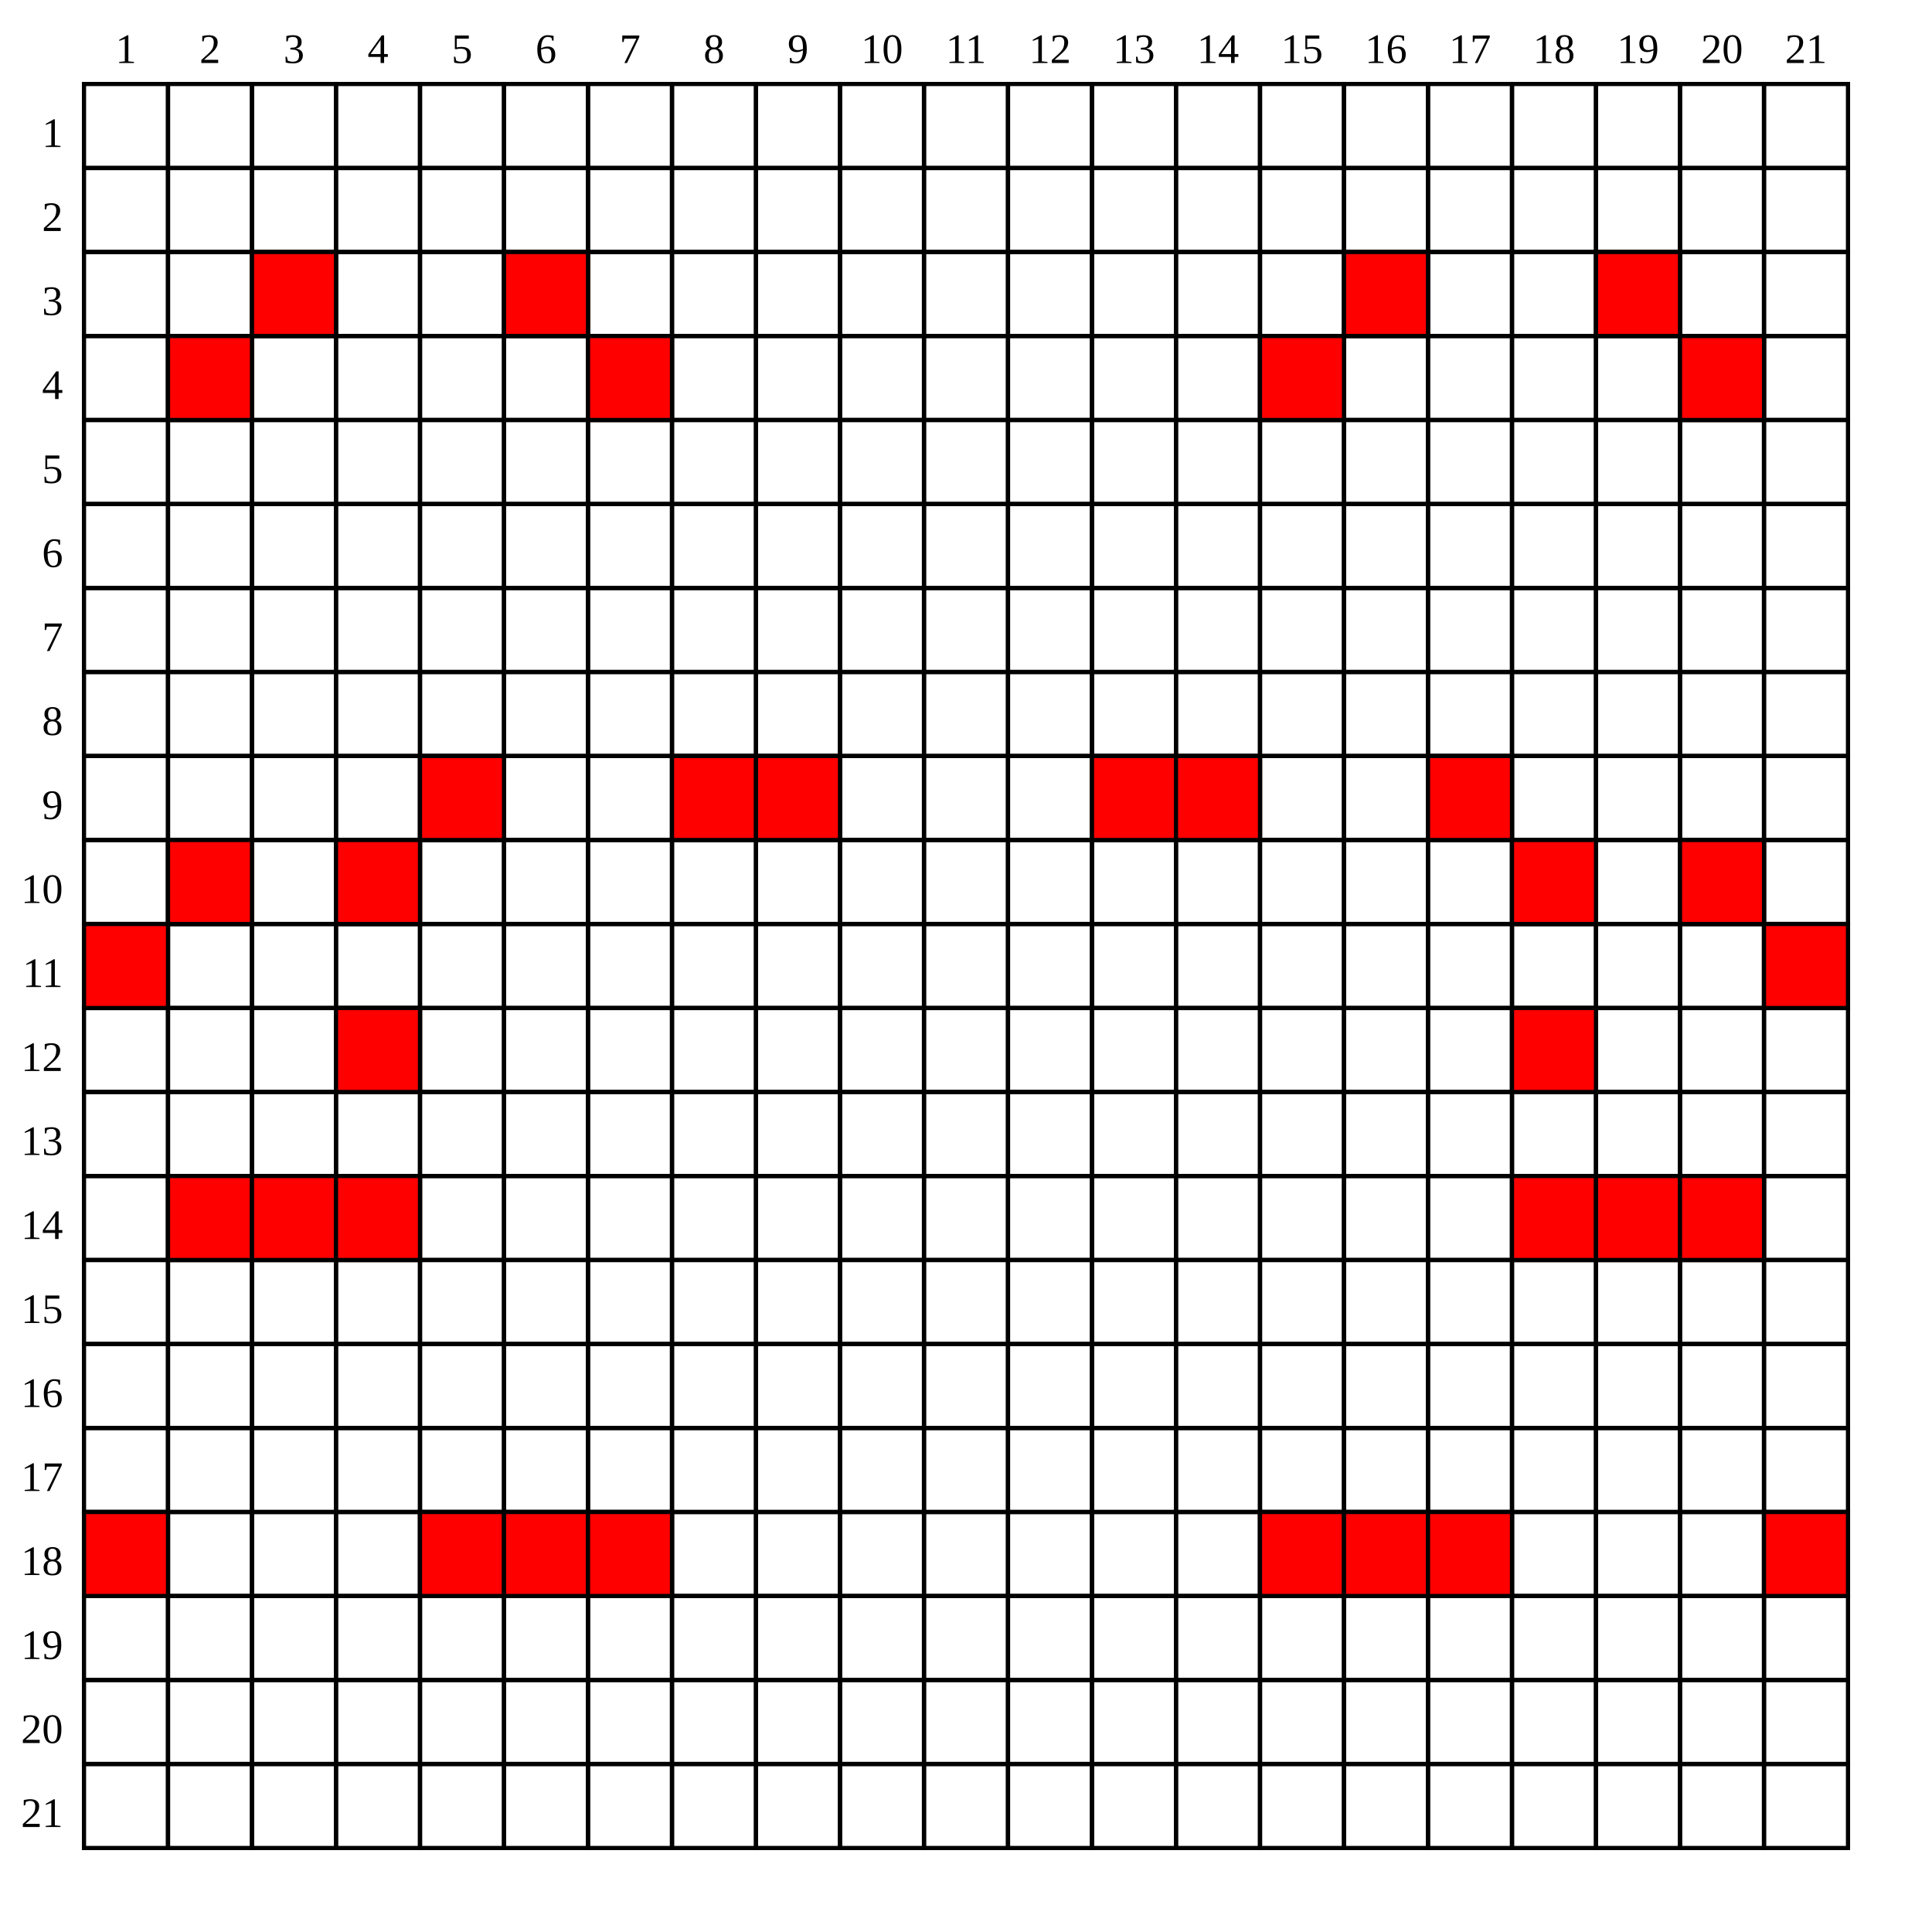
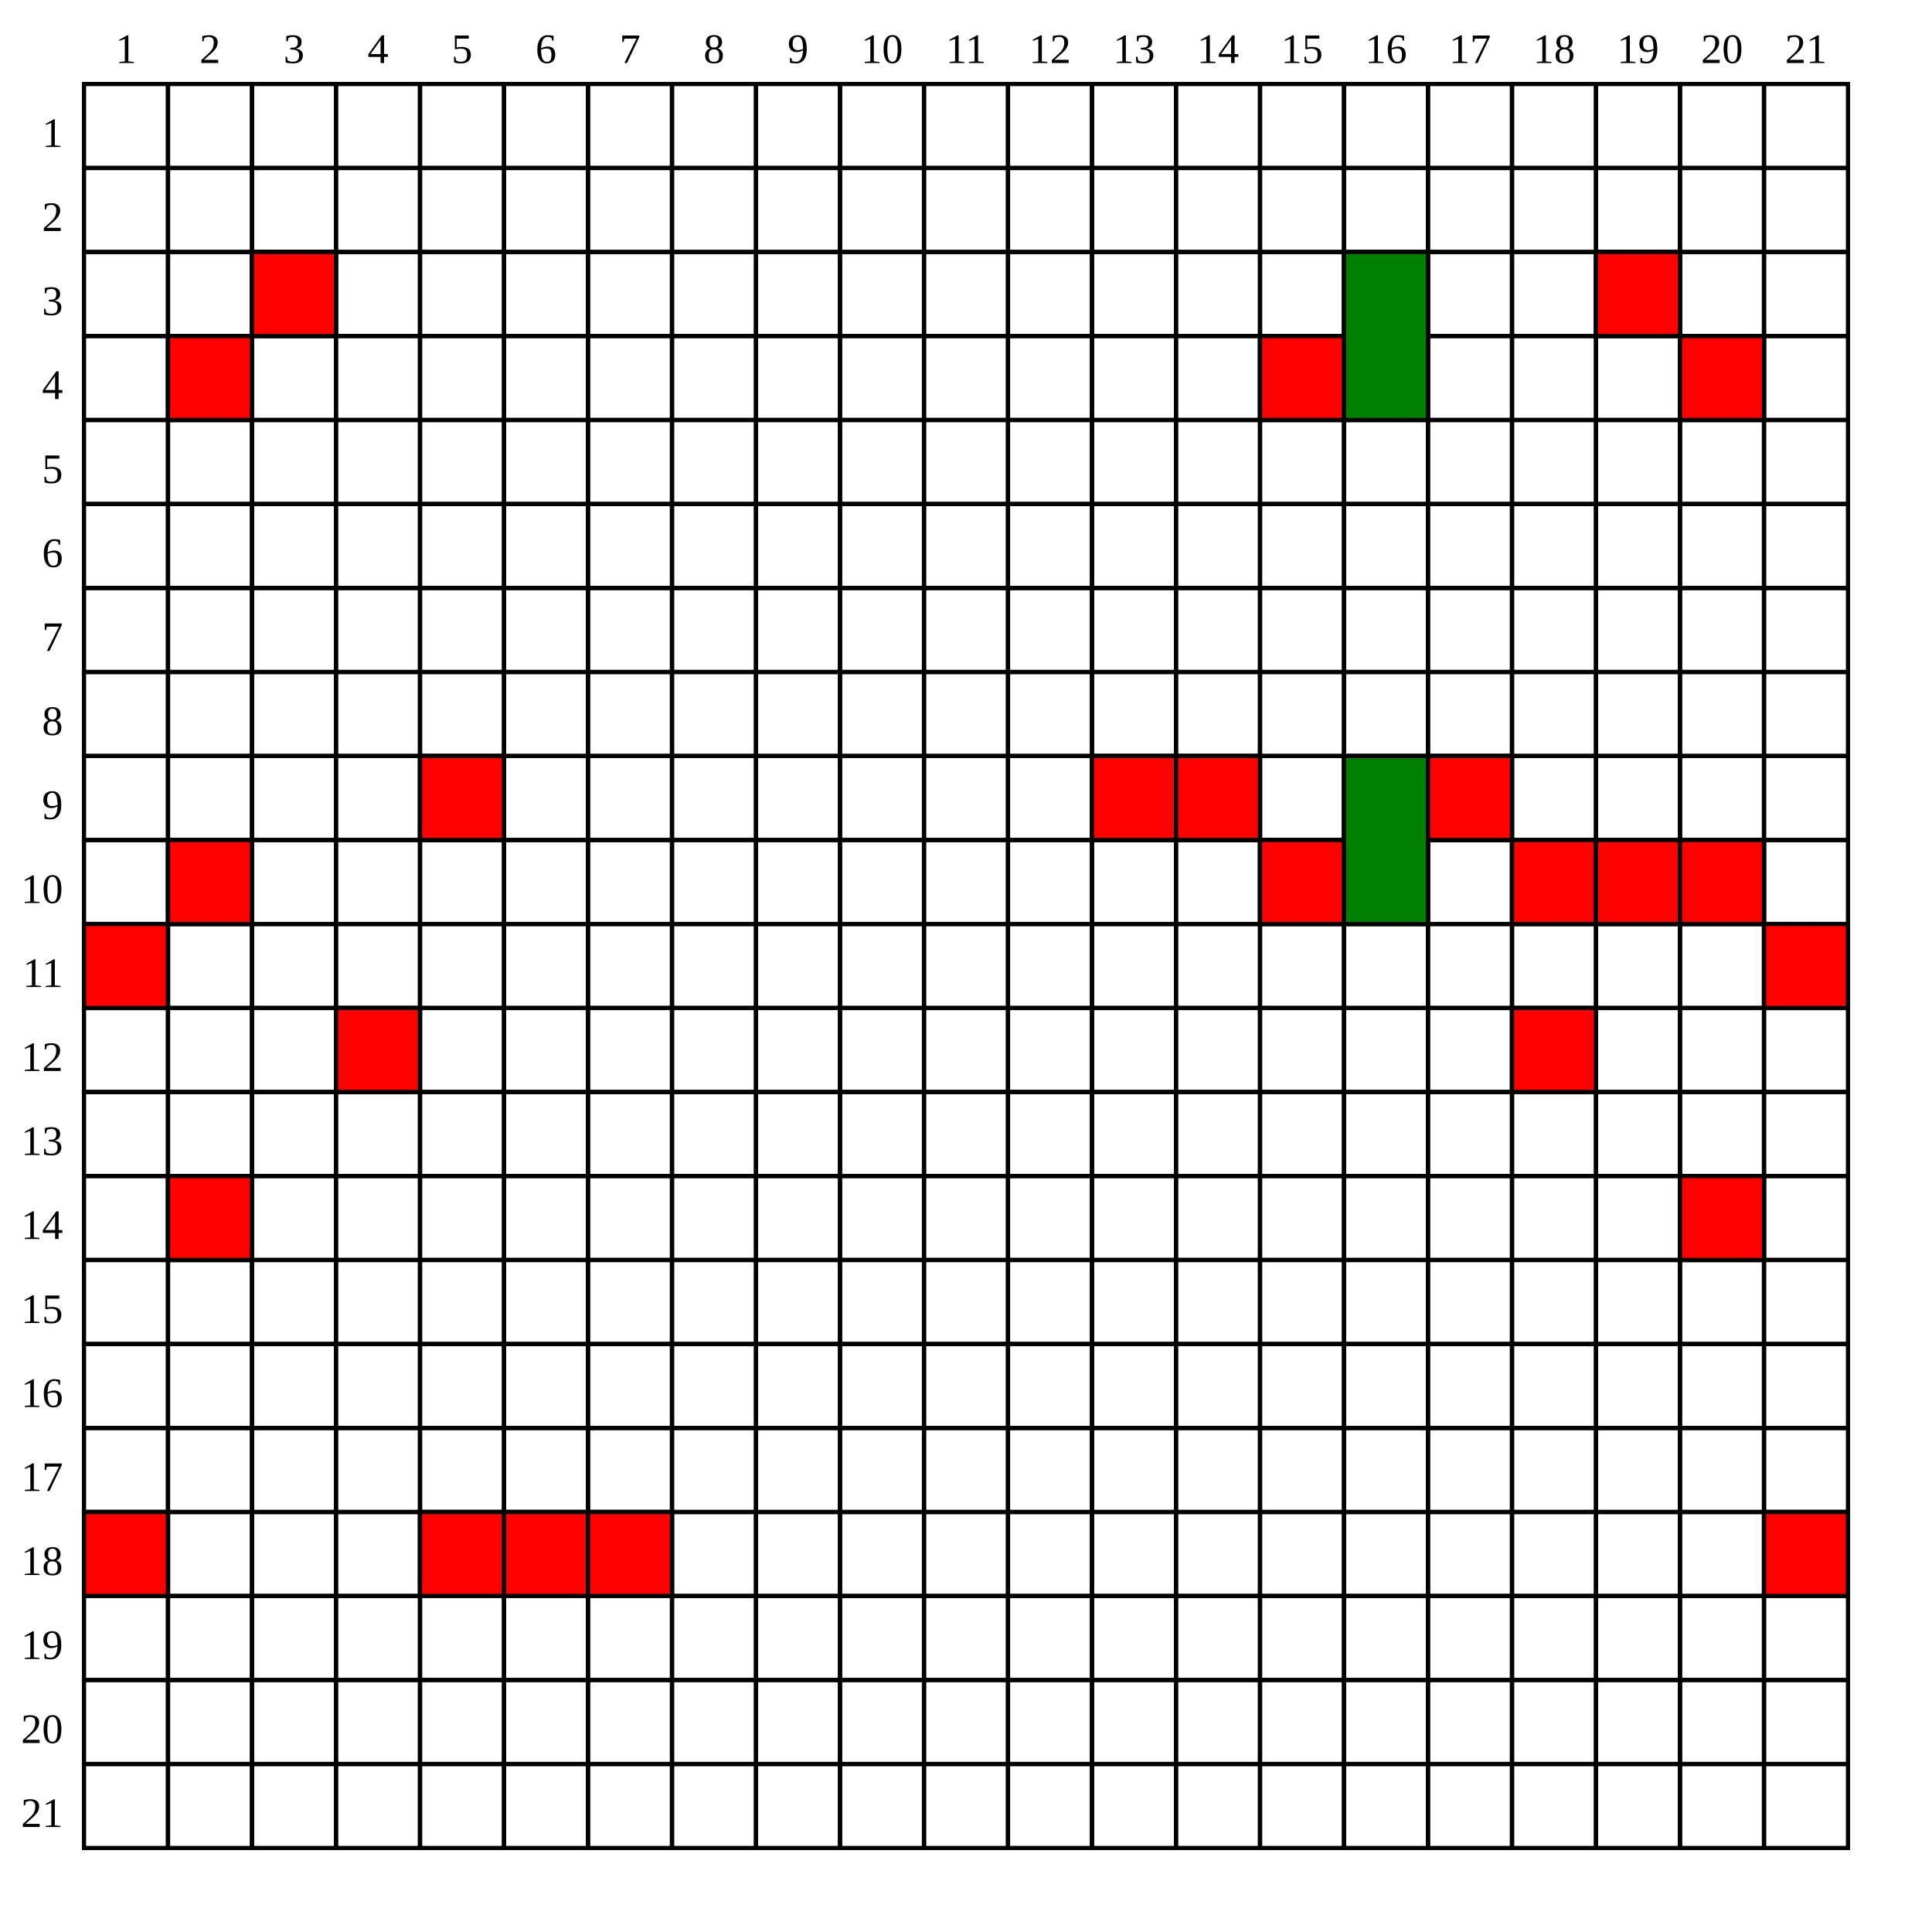
<svg xmlns="http://www.w3.org/2000/svg" baseProfile="full" height="2300" version="1.1" width="2300">
  <defs />
  <rect fill="white" height="2300" width="2300" x="0" y="0" />
  <rect fill="none" height="100" stroke="black" stroke-width="5" width="100" x="100" y="100" />
  <rect fill="none" height="100" stroke="black" stroke-width="5" width="100" x="100" y="200" />
  <rect fill="none" height="100" stroke="black" stroke-width="5" width="100" x="100" y="300" />
  <rect fill="none" height="100" stroke="black" stroke-width="5" width="100" x="100" y="400" />
  <rect fill="none" height="100" stroke="black" stroke-width="5" width="100" x="100" y="500" />
  <rect fill="none" height="100" stroke="black" stroke-width="5" width="100" x="100" y="600" />
  <rect fill="none" height="100" stroke="black" stroke-width="5" width="100" x="100" y="700" />
  <rect fill="none" height="100" stroke="black" stroke-width="5" width="100" x="100" y="800" />
  <rect fill="none" height="100" stroke="black" stroke-width="5" width="100" x="100" y="900" />
  <rect fill="none" height="100" stroke="black" stroke-width="5" width="100" x="100" y="1000" />
  <rect fill="none" height="100" stroke="black" stroke-width="5" width="100" x="100" y="1100" />
  <rect fill="none" height="100" stroke="black" stroke-width="5" width="100" x="100" y="1200" />
  <rect fill="none" height="100" stroke="black" stroke-width="5" width="100" x="100" y="1300" />
  <rect fill="none" height="100" stroke="black" stroke-width="5" width="100" x="100" y="1400" />
  <rect fill="none" height="100" stroke="black" stroke-width="5" width="100" x="100" y="1500" />
  <rect fill="none" height="100" stroke="black" stroke-width="5" width="100" x="100" y="1600" />
  <rect fill="none" height="100" stroke="black" stroke-width="5" width="100" x="100" y="1700" />
  <rect fill="none" height="100" stroke="black" stroke-width="5" width="100" x="100" y="1800" />
  <rect fill="none" height="100" stroke="black" stroke-width="5" width="100" x="100" y="1900" />
  <rect fill="none" height="100" stroke="black" stroke-width="5" width="100" x="100" y="2000" />
  <rect fill="none" height="100" stroke="black" stroke-width="5" width="100" x="100" y="2100" />
  <rect fill="none" height="100" stroke="black" stroke-width="5" width="100" x="200" y="100" />
  <rect fill="none" height="100" stroke="black" stroke-width="5" width="100" x="200" y="200" />
  <rect fill="none" height="100" stroke="black" stroke-width="5" width="100" x="200" y="300" />
  <rect fill="none" height="100" stroke="black" stroke-width="5" width="100" x="200" y="400" />
  <rect fill="none" height="100" stroke="black" stroke-width="5" width="100" x="200" y="500" />
  <rect fill="none" height="100" stroke="black" stroke-width="5" width="100" x="200" y="600" />
  <rect fill="none" height="100" stroke="black" stroke-width="5" width="100" x="200" y="700" />
  <rect fill="none" height="100" stroke="black" stroke-width="5" width="100" x="200" y="800" />
  <rect fill="none" height="100" stroke="black" stroke-width="5" width="100" x="200" y="900" />
  <rect fill="none" height="100" stroke="black" stroke-width="5" width="100" x="200" y="1000" />
  <rect fill="none" height="100" stroke="black" stroke-width="5" width="100" x="200" y="1100" />
  <rect fill="none" height="100" stroke="black" stroke-width="5" width="100" x="200" y="1200" />
  <rect fill="none" height="100" stroke="black" stroke-width="5" width="100" x="200" y="1300" />
  <rect fill="none" height="100" stroke="black" stroke-width="5" width="100" x="200" y="1400" />
  <rect fill="none" height="100" stroke="black" stroke-width="5" width="100" x="200" y="1500" />
  <rect fill="none" height="100" stroke="black" stroke-width="5" width="100" x="200" y="1600" />
  <rect fill="none" height="100" stroke="black" stroke-width="5" width="100" x="200" y="1700" />
  <rect fill="none" height="100" stroke="black" stroke-width="5" width="100" x="200" y="1800" />
  <rect fill="none" height="100" stroke="black" stroke-width="5" width="100" x="200" y="1900" />
  <rect fill="none" height="100" stroke="black" stroke-width="5" width="100" x="200" y="2000" />
  <rect fill="none" height="100" stroke="black" stroke-width="5" width="100" x="200" y="2100" />
  <rect fill="none" height="100" stroke="black" stroke-width="5" width="100" x="300" y="100" />
  <rect fill="none" height="100" stroke="black" stroke-width="5" width="100" x="300" y="200" />
  <rect fill="none" height="100" stroke="black" stroke-width="5" width="100" x="300" y="300" />
  <rect fill="none" height="100" stroke="black" stroke-width="5" width="100" x="300" y="400" />
  <rect fill="none" height="100" stroke="black" stroke-width="5" width="100" x="300" y="500" />
  <rect fill="none" height="100" stroke="black" stroke-width="5" width="100" x="300" y="600" />
  <rect fill="none" height="100" stroke="black" stroke-width="5" width="100" x="300" y="700" />
  <rect fill="none" height="100" stroke="black" stroke-width="5" width="100" x="300" y="800" />
  <rect fill="none" height="100" stroke="black" stroke-width="5" width="100" x="300" y="900" />
  <rect fill="none" height="100" stroke="black" stroke-width="5" width="100" x="300" y="1000" />
  <rect fill="none" height="100" stroke="black" stroke-width="5" width="100" x="300" y="1100" />
  <rect fill="none" height="100" stroke="black" stroke-width="5" width="100" x="300" y="1200" />
  <rect fill="none" height="100" stroke="black" stroke-width="5" width="100" x="300" y="1300" />
  <rect fill="none" height="100" stroke="black" stroke-width="5" width="100" x="300" y="1400" />
  <rect fill="none" height="100" stroke="black" stroke-width="5" width="100" x="300" y="1500" />
  <rect fill="none" height="100" stroke="black" stroke-width="5" width="100" x="300" y="1600" />
  <rect fill="none" height="100" stroke="black" stroke-width="5" width="100" x="300" y="1700" />
  <rect fill="none" height="100" stroke="black" stroke-width="5" width="100" x="300" y="1800" />
  <rect fill="none" height="100" stroke="black" stroke-width="5" width="100" x="300" y="1900" />
  <rect fill="none" height="100" stroke="black" stroke-width="5" width="100" x="300" y="2000" />
  <rect fill="none" height="100" stroke="black" stroke-width="5" width="100" x="300" y="2100" />
  <rect fill="none" height="100" stroke="black" stroke-width="5" width="100" x="400" y="100" />
  <rect fill="none" height="100" stroke="black" stroke-width="5" width="100" x="400" y="200" />
  <rect fill="none" height="100" stroke="black" stroke-width="5" width="100" x="400" y="300" />
  <rect fill="none" height="100" stroke="black" stroke-width="5" width="100" x="400" y="400" />
  <rect fill="none" height="100" stroke="black" stroke-width="5" width="100" x="400" y="500" />
  <rect fill="none" height="100" stroke="black" stroke-width="5" width="100" x="400" y="600" />
  <rect fill="none" height="100" stroke="black" stroke-width="5" width="100" x="400" y="700" />
  <rect fill="none" height="100" stroke="black" stroke-width="5" width="100" x="400" y="800" />
  <rect fill="none" height="100" stroke="black" stroke-width="5" width="100" x="400" y="900" />
  <rect fill="none" height="100" stroke="black" stroke-width="5" width="100" x="400" y="1000" />
  <rect fill="none" height="100" stroke="black" stroke-width="5" width="100" x="400" y="1100" />
  <rect fill="none" height="100" stroke="black" stroke-width="5" width="100" x="400" y="1200" />
  <rect fill="none" height="100" stroke="black" stroke-width="5" width="100" x="400" y="1300" />
  <rect fill="none" height="100" stroke="black" stroke-width="5" width="100" x="400" y="1400" />
  <rect fill="none" height="100" stroke="black" stroke-width="5" width="100" x="400" y="1500" />
  <rect fill="none" height="100" stroke="black" stroke-width="5" width="100" x="400" y="1600" />
  <rect fill="none" height="100" stroke="black" stroke-width="5" width="100" x="400" y="1700" />
  <rect fill="none" height="100" stroke="black" stroke-width="5" width="100" x="400" y="1800" />
  <rect fill="none" height="100" stroke="black" stroke-width="5" width="100" x="400" y="1900" />
  <rect fill="none" height="100" stroke="black" stroke-width="5" width="100" x="400" y="2000" />
  <rect fill="none" height="100" stroke="black" stroke-width="5" width="100" x="400" y="2100" />
  <rect fill="none" height="100" stroke="black" stroke-width="5" width="100" x="500" y="100" />
  <rect fill="none" height="100" stroke="black" stroke-width="5" width="100" x="500" y="200" />
  <rect fill="none" height="100" stroke="black" stroke-width="5" width="100" x="500" y="300" />
  <rect fill="none" height="100" stroke="black" stroke-width="5" width="100" x="500" y="400" />
  <rect fill="none" height="100" stroke="black" stroke-width="5" width="100" x="500" y="500" />
  <rect fill="none" height="100" stroke="black" stroke-width="5" width="100" x="500" y="600" />
  <rect fill="none" height="100" stroke="black" stroke-width="5" width="100" x="500" y="700" />
  <rect fill="none" height="100" stroke="black" stroke-width="5" width="100" x="500" y="800" />
  <rect fill="none" height="100" stroke="black" stroke-width="5" width="100" x="500" y="900" />
  <rect fill="none" height="100" stroke="black" stroke-width="5" width="100" x="500" y="1000" />
  <rect fill="none" height="100" stroke="black" stroke-width="5" width="100" x="500" y="1100" />
  <rect fill="none" height="100" stroke="black" stroke-width="5" width="100" x="500" y="1200" />
  <rect fill="none" height="100" stroke="black" stroke-width="5" width="100" x="500" y="1300" />
  <rect fill="none" height="100" stroke="black" stroke-width="5" width="100" x="500" y="1400" />
  <rect fill="none" height="100" stroke="black" stroke-width="5" width="100" x="500" y="1500" />
  <rect fill="none" height="100" stroke="black" stroke-width="5" width="100" x="500" y="1600" />
  <rect fill="none" height="100" stroke="black" stroke-width="5" width="100" x="500" y="1700" />
  <rect fill="none" height="100" stroke="black" stroke-width="5" width="100" x="500" y="1800" />
  <rect fill="none" height="100" stroke="black" stroke-width="5" width="100" x="500" y="1900" />
  <rect fill="none" height="100" stroke="black" stroke-width="5" width="100" x="500" y="2000" />
  <rect fill="none" height="100" stroke="black" stroke-width="5" width="100" x="500" y="2100" />
  <rect fill="none" height="100" stroke="black" stroke-width="5" width="100" x="600" y="100" />
  <rect fill="none" height="100" stroke="black" stroke-width="5" width="100" x="600" y="200" />
  <rect fill="none" height="100" stroke="black" stroke-width="5" width="100" x="600" y="300" />
  <rect fill="none" height="100" stroke="black" stroke-width="5" width="100" x="600" y="400" />
  <rect fill="none" height="100" stroke="black" stroke-width="5" width="100" x="600" y="500" />
  <rect fill="none" height="100" stroke="black" stroke-width="5" width="100" x="600" y="600" />
  <rect fill="none" height="100" stroke="black" stroke-width="5" width="100" x="600" y="700" />
  <rect fill="none" height="100" stroke="black" stroke-width="5" width="100" x="600" y="800" />
  <rect fill="none" height="100" stroke="black" stroke-width="5" width="100" x="600" y="900" />
  <rect fill="none" height="100" stroke="black" stroke-width="5" width="100" x="600" y="1000" />
  <rect fill="none" height="100" stroke="black" stroke-width="5" width="100" x="600" y="1100" />
  <rect fill="none" height="100" stroke="black" stroke-width="5" width="100" x="600" y="1200" />
  <rect fill="none" height="100" stroke="black" stroke-width="5" width="100" x="600" y="1300" />
  <rect fill="none" height="100" stroke="black" stroke-width="5" width="100" x="600" y="1400" />
  <rect fill="none" height="100" stroke="black" stroke-width="5" width="100" x="600" y="1500" />
  <rect fill="none" height="100" stroke="black" stroke-width="5" width="100" x="600" y="1600" />
  <rect fill="none" height="100" stroke="black" stroke-width="5" width="100" x="600" y="1700" />
  <rect fill="none" height="100" stroke="black" stroke-width="5" width="100" x="600" y="1800" />
  <rect fill="none" height="100" stroke="black" stroke-width="5" width="100" x="600" y="1900" />
  <rect fill="none" height="100" stroke="black" stroke-width="5" width="100" x="600" y="2000" />
  <rect fill="none" height="100" stroke="black" stroke-width="5" width="100" x="600" y="2100" />
  <rect fill="none" height="100" stroke="black" stroke-width="5" width="100" x="700" y="100" />
  <rect fill="none" height="100" stroke="black" stroke-width="5" width="100" x="700" y="200" />
  <rect fill="none" height="100" stroke="black" stroke-width="5" width="100" x="700" y="300" />
  <rect fill="none" height="100" stroke="black" stroke-width="5" width="100" x="700" y="400" />
  <rect fill="none" height="100" stroke="black" stroke-width="5" width="100" x="700" y="500" />
  <rect fill="none" height="100" stroke="black" stroke-width="5" width="100" x="700" y="600" />
  <rect fill="none" height="100" stroke="black" stroke-width="5" width="100" x="700" y="700" />
  <rect fill="none" height="100" stroke="black" stroke-width="5" width="100" x="700" y="800" />
  <rect fill="none" height="100" stroke="black" stroke-width="5" width="100" x="700" y="900" />
  <rect fill="none" height="100" stroke="black" stroke-width="5" width="100" x="700" y="1000" />
  <rect fill="none" height="100" stroke="black" stroke-width="5" width="100" x="700" y="1100" />
  <rect fill="none" height="100" stroke="black" stroke-width="5" width="100" x="700" y="1200" />
  <rect fill="none" height="100" stroke="black" stroke-width="5" width="100" x="700" y="1300" />
  <rect fill="none" height="100" stroke="black" stroke-width="5" width="100" x="700" y="1400" />
  <rect fill="none" height="100" stroke="black" stroke-width="5" width="100" x="700" y="1500" />
  <rect fill="none" height="100" stroke="black" stroke-width="5" width="100" x="700" y="1600" />
  <rect fill="none" height="100" stroke="black" stroke-width="5" width="100" x="700" y="1700" />
  <rect fill="none" height="100" stroke="black" stroke-width="5" width="100" x="700" y="1800" />
  <rect fill="none" height="100" stroke="black" stroke-width="5" width="100" x="700" y="1900" />
  <rect fill="none" height="100" stroke="black" stroke-width="5" width="100" x="700" y="2000" />
  <rect fill="none" height="100" stroke="black" stroke-width="5" width="100" x="700" y="2100" />
  <rect fill="none" height="100" stroke="black" stroke-width="5" width="100" x="800" y="100" />
  <rect fill="none" height="100" stroke="black" stroke-width="5" width="100" x="800" y="200" />
  <rect fill="none" height="100" stroke="black" stroke-width="5" width="100" x="800" y="300" />
  <rect fill="none" height="100" stroke="black" stroke-width="5" width="100" x="800" y="400" />
  <rect fill="none" height="100" stroke="black" stroke-width="5" width="100" x="800" y="500" />
  <rect fill="none" height="100" stroke="black" stroke-width="5" width="100" x="800" y="600" />
  <rect fill="none" height="100" stroke="black" stroke-width="5" width="100" x="800" y="700" />
  <rect fill="none" height="100" stroke="black" stroke-width="5" width="100" x="800" y="800" />
  <rect fill="none" height="100" stroke="black" stroke-width="5" width="100" x="800" y="900" />
  <rect fill="none" height="100" stroke="black" stroke-width="5" width="100" x="800" y="1000" />
  <rect fill="none" height="100" stroke="black" stroke-width="5" width="100" x="800" y="1100" />
  <rect fill="none" height="100" stroke="black" stroke-width="5" width="100" x="800" y="1200" />
  <rect fill="none" height="100" stroke="black" stroke-width="5" width="100" x="800" y="1300" />
  <rect fill="none" height="100" stroke="black" stroke-width="5" width="100" x="800" y="1400" />
  <rect fill="none" height="100" stroke="black" stroke-width="5" width="100" x="800" y="1500" />
  <rect fill="none" height="100" stroke="black" stroke-width="5" width="100" x="800" y="1600" />
  <rect fill="none" height="100" stroke="black" stroke-width="5" width="100" x="800" y="1700" />
  <rect fill="none" height="100" stroke="black" stroke-width="5" width="100" x="800" y="1800" />
  <rect fill="none" height="100" stroke="black" stroke-width="5" width="100" x="800" y="1900" />
  <rect fill="none" height="100" stroke="black" stroke-width="5" width="100" x="800" y="2000" />
  <rect fill="none" height="100" stroke="black" stroke-width="5" width="100" x="800" y="2100" />
  <rect fill="none" height="100" stroke="black" stroke-width="5" width="100" x="900" y="100" />
  <rect fill="none" height="100" stroke="black" stroke-width="5" width="100" x="900" y="200" />
  <rect fill="none" height="100" stroke="black" stroke-width="5" width="100" x="900" y="300" />
  <rect fill="none" height="100" stroke="black" stroke-width="5" width="100" x="900" y="400" />
  <rect fill="none" height="100" stroke="black" stroke-width="5" width="100" x="900" y="500" />
  <rect fill="none" height="100" stroke="black" stroke-width="5" width="100" x="900" y="600" />
  <rect fill="none" height="100" stroke="black" stroke-width="5" width="100" x="900" y="700" />
  <rect fill="none" height="100" stroke="black" stroke-width="5" width="100" x="900" y="800" />
  <rect fill="none" height="100" stroke="black" stroke-width="5" width="100" x="900" y="900" />
  <rect fill="none" height="100" stroke="black" stroke-width="5" width="100" x="900" y="1000" />
  <rect fill="none" height="100" stroke="black" stroke-width="5" width="100" x="900" y="1100" />
  <rect fill="none" height="100" stroke="black" stroke-width="5" width="100" x="900" y="1200" />
  <rect fill="none" height="100" stroke="black" stroke-width="5" width="100" x="900" y="1300" />
  <rect fill="none" height="100" stroke="black" stroke-width="5" width="100" x="900" y="1400" />
  <rect fill="none" height="100" stroke="black" stroke-width="5" width="100" x="900" y="1500" />
  <rect fill="none" height="100" stroke="black" stroke-width="5" width="100" x="900" y="1600" />
  <rect fill="none" height="100" stroke="black" stroke-width="5" width="100" x="900" y="1700" />
  <rect fill="none" height="100" stroke="black" stroke-width="5" width="100" x="900" y="1800" />
  <rect fill="none" height="100" stroke="black" stroke-width="5" width="100" x="900" y="1900" />
  <rect fill="none" height="100" stroke="black" stroke-width="5" width="100" x="900" y="2000" />
  <rect fill="none" height="100" stroke="black" stroke-width="5" width="100" x="900" y="2100" />
  <rect fill="none" height="100" stroke="black" stroke-width="5" width="100" x="1000" y="100" />
  <rect fill="none" height="100" stroke="black" stroke-width="5" width="100" x="1000" y="200" />
  <rect fill="none" height="100" stroke="black" stroke-width="5" width="100" x="1000" y="300" />
  <rect fill="none" height="100" stroke="black" stroke-width="5" width="100" x="1000" y="400" />
  <rect fill="none" height="100" stroke="black" stroke-width="5" width="100" x="1000" y="500" />
  <rect fill="none" height="100" stroke="black" stroke-width="5" width="100" x="1000" y="600" />
  <rect fill="none" height="100" stroke="black" stroke-width="5" width="100" x="1000" y="700" />
  <rect fill="none" height="100" stroke="black" stroke-width="5" width="100" x="1000" y="800" />
  <rect fill="none" height="100" stroke="black" stroke-width="5" width="100" x="1000" y="900" />
  <rect fill="none" height="100" stroke="black" stroke-width="5" width="100" x="1000" y="1000" />
  <rect fill="none" height="100" stroke="black" stroke-width="5" width="100" x="1000" y="1100" />
  <rect fill="none" height="100" stroke="black" stroke-width="5" width="100" x="1000" y="1200" />
  <rect fill="none" height="100" stroke="black" stroke-width="5" width="100" x="1000" y="1300" />
  <rect fill="none" height="100" stroke="black" stroke-width="5" width="100" x="1000" y="1400" />
  <rect fill="none" height="100" stroke="black" stroke-width="5" width="100" x="1000" y="1500" />
  <rect fill="none" height="100" stroke="black" stroke-width="5" width="100" x="1000" y="1600" />
  <rect fill="none" height="100" stroke="black" stroke-width="5" width="100" x="1000" y="1700" />
  <rect fill="none" height="100" stroke="black" stroke-width="5" width="100" x="1000" y="1800" />
  <rect fill="none" height="100" stroke="black" stroke-width="5" width="100" x="1000" y="1900" />
  <rect fill="none" height="100" stroke="black" stroke-width="5" width="100" x="1000" y="2000" />
  <rect fill="none" height="100" stroke="black" stroke-width="5" width="100" x="1000" y="2100" />
  <rect fill="none" height="100" stroke="black" stroke-width="5" width="100" x="1100" y="100" />
  <rect fill="none" height="100" stroke="black" stroke-width="5" width="100" x="1100" y="200" />
  <rect fill="none" height="100" stroke="black" stroke-width="5" width="100" x="1100" y="300" />
  <rect fill="none" height="100" stroke="black" stroke-width="5" width="100" x="1100" y="400" />
  <rect fill="none" height="100" stroke="black" stroke-width="5" width="100" x="1100" y="500" />
  <rect fill="none" height="100" stroke="black" stroke-width="5" width="100" x="1100" y="600" />
  <rect fill="none" height="100" stroke="black" stroke-width="5" width="100" x="1100" y="700" />
  <rect fill="none" height="100" stroke="black" stroke-width="5" width="100" x="1100" y="800" />
  <rect fill="none" height="100" stroke="black" stroke-width="5" width="100" x="1100" y="900" />
  <rect fill="none" height="100" stroke="black" stroke-width="5" width="100" x="1100" y="1000" />
  <rect fill="none" height="100" stroke="black" stroke-width="5" width="100" x="1100" y="1100" />
  <rect fill="none" height="100" stroke="black" stroke-width="5" width="100" x="1100" y="1200" />
  <rect fill="none" height="100" stroke="black" stroke-width="5" width="100" x="1100" y="1300" />
  <rect fill="none" height="100" stroke="black" stroke-width="5" width="100" x="1100" y="1400" />
  <rect fill="none" height="100" stroke="black" stroke-width="5" width="100" x="1100" y="1500" />
  <rect fill="none" height="100" stroke="black" stroke-width="5" width="100" x="1100" y="1600" />
  <rect fill="none" height="100" stroke="black" stroke-width="5" width="100" x="1100" y="1700" />
  <rect fill="none" height="100" stroke="black" stroke-width="5" width="100" x="1100" y="1800" />
  <rect fill="none" height="100" stroke="black" stroke-width="5" width="100" x="1100" y="1900" />
  <rect fill="none" height="100" stroke="black" stroke-width="5" width="100" x="1100" y="2000" />
  <rect fill="none" height="100" stroke="black" stroke-width="5" width="100" x="1100" y="2100" />
  <rect fill="none" height="100" stroke="black" stroke-width="5" width="100" x="1200" y="100" />
  <rect fill="none" height="100" stroke="black" stroke-width="5" width="100" x="1200" y="200" />
  <rect fill="none" height="100" stroke="black" stroke-width="5" width="100" x="1200" y="300" />
  <rect fill="none" height="100" stroke="black" stroke-width="5" width="100" x="1200" y="400" />
  <rect fill="none" height="100" stroke="black" stroke-width="5" width="100" x="1200" y="500" />
  <rect fill="none" height="100" stroke="black" stroke-width="5" width="100" x="1200" y="600" />
  <rect fill="none" height="100" stroke="black" stroke-width="5" width="100" x="1200" y="700" />
  <rect fill="none" height="100" stroke="black" stroke-width="5" width="100" x="1200" y="800" />
  <rect fill="none" height="100" stroke="black" stroke-width="5" width="100" x="1200" y="900" />
  <rect fill="none" height="100" stroke="black" stroke-width="5" width="100" x="1200" y="1000" />
  <rect fill="none" height="100" stroke="black" stroke-width="5" width="100" x="1200" y="1100" />
  <rect fill="none" height="100" stroke="black" stroke-width="5" width="100" x="1200" y="1200" />
  <rect fill="none" height="100" stroke="black" stroke-width="5" width="100" x="1200" y="1300" />
  <rect fill="none" height="100" stroke="black" stroke-width="5" width="100" x="1200" y="1400" />
  <rect fill="none" height="100" stroke="black" stroke-width="5" width="100" x="1200" y="1500" />
  <rect fill="none" height="100" stroke="black" stroke-width="5" width="100" x="1200" y="1600" />
  <rect fill="none" height="100" stroke="black" stroke-width="5" width="100" x="1200" y="1700" />
  <rect fill="none" height="100" stroke="black" stroke-width="5" width="100" x="1200" y="1800" />
  <rect fill="none" height="100" stroke="black" stroke-width="5" width="100" x="1200" y="1900" />
  <rect fill="none" height="100" stroke="black" stroke-width="5" width="100" x="1200" y="2000" />
  <rect fill="none" height="100" stroke="black" stroke-width="5" width="100" x="1200" y="2100" />
  <rect fill="none" height="100" stroke="black" stroke-width="5" width="100" x="1300" y="100" />
  <rect fill="none" height="100" stroke="black" stroke-width="5" width="100" x="1300" y="200" />
  <rect fill="none" height="100" stroke="black" stroke-width="5" width="100" x="1300" y="300" />
  <rect fill="none" height="100" stroke="black" stroke-width="5" width="100" x="1300" y="400" />
  <rect fill="none" height="100" stroke="black" stroke-width="5" width="100" x="1300" y="500" />
  <rect fill="none" height="100" stroke="black" stroke-width="5" width="100" x="1300" y="600" />
  <rect fill="none" height="100" stroke="black" stroke-width="5" width="100" x="1300" y="700" />
  <rect fill="none" height="100" stroke="black" stroke-width="5" width="100" x="1300" y="800" />
  <rect fill="none" height="100" stroke="black" stroke-width="5" width="100" x="1300" y="900" />
  <rect fill="none" height="100" stroke="black" stroke-width="5" width="100" x="1300" y="1000" />
  <rect fill="none" height="100" stroke="black" stroke-width="5" width="100" x="1300" y="1100" />
  <rect fill="none" height="100" stroke="black" stroke-width="5" width="100" x="1300" y="1200" />
  <rect fill="none" height="100" stroke="black" stroke-width="5" width="100" x="1300" y="1300" />
  <rect fill="none" height="100" stroke="black" stroke-width="5" width="100" x="1300" y="1400" />
  <rect fill="none" height="100" stroke="black" stroke-width="5" width="100" x="1300" y="1500" />
  <rect fill="none" height="100" stroke="black" stroke-width="5" width="100" x="1300" y="1600" />
  <rect fill="none" height="100" stroke="black" stroke-width="5" width="100" x="1300" y="1700" />
  <rect fill="none" height="100" stroke="black" stroke-width="5" width="100" x="1300" y="1800" />
  <rect fill="none" height="100" stroke="black" stroke-width="5" width="100" x="1300" y="1900" />
  <rect fill="none" height="100" stroke="black" stroke-width="5" width="100" x="1300" y="2000" />
  <rect fill="none" height="100" stroke="black" stroke-width="5" width="100" x="1300" y="2100" />
  <rect fill="none" height="100" stroke="black" stroke-width="5" width="100" x="1400" y="100" />
  <rect fill="none" height="100" stroke="black" stroke-width="5" width="100" x="1400" y="200" />
  <rect fill="none" height="100" stroke="black" stroke-width="5" width="100" x="1400" y="300" />
  <rect fill="none" height="100" stroke="black" stroke-width="5" width="100" x="1400" y="400" />
  <rect fill="none" height="100" stroke="black" stroke-width="5" width="100" x="1400" y="500" />
  <rect fill="none" height="100" stroke="black" stroke-width="5" width="100" x="1400" y="600" />
  <rect fill="none" height="100" stroke="black" stroke-width="5" width="100" x="1400" y="700" />
  <rect fill="none" height="100" stroke="black" stroke-width="5" width="100" x="1400" y="800" />
  <rect fill="none" height="100" stroke="black" stroke-width="5" width="100" x="1400" y="900" />
  <rect fill="none" height="100" stroke="black" stroke-width="5" width="100" x="1400" y="1000" />
  <rect fill="none" height="100" stroke="black" stroke-width="5" width="100" x="1400" y="1100" />
  <rect fill="none" height="100" stroke="black" stroke-width="5" width="100" x="1400" y="1200" />
  <rect fill="none" height="100" stroke="black" stroke-width="5" width="100" x="1400" y="1300" />
  <rect fill="none" height="100" stroke="black" stroke-width="5" width="100" x="1400" y="1400" />
  <rect fill="none" height="100" stroke="black" stroke-width="5" width="100" x="1400" y="1500" />
  <rect fill="none" height="100" stroke="black" stroke-width="5" width="100" x="1400" y="1600" />
  <rect fill="none" height="100" stroke="black" stroke-width="5" width="100" x="1400" y="1700" />
  <rect fill="none" height="100" stroke="black" stroke-width="5" width="100" x="1400" y="1800" />
  <rect fill="none" height="100" stroke="black" stroke-width="5" width="100" x="1400" y="1900" />
  <rect fill="none" height="100" stroke="black" stroke-width="5" width="100" x="1400" y="2000" />
  <rect fill="none" height="100" stroke="black" stroke-width="5" width="100" x="1400" y="2100" />
  <rect fill="none" height="100" stroke="black" stroke-width="5" width="100" x="1500" y="100" />
  <rect fill="none" height="100" stroke="black" stroke-width="5" width="100" x="1500" y="200" />
  <rect fill="none" height="100" stroke="black" stroke-width="5" width="100" x="1500" y="300" />
  <rect fill="none" height="100" stroke="black" stroke-width="5" width="100" x="1500" y="400" />
  <rect fill="none" height="100" stroke="black" stroke-width="5" width="100" x="1500" y="500" />
  <rect fill="none" height="100" stroke="black" stroke-width="5" width="100" x="1500" y="600" />
  <rect fill="none" height="100" stroke="black" stroke-width="5" width="100" x="1500" y="700" />
  <rect fill="none" height="100" stroke="black" stroke-width="5" width="100" x="1500" y="800" />
  <rect fill="none" height="100" stroke="black" stroke-width="5" width="100" x="1500" y="900" />
  <rect fill="none" height="100" stroke="black" stroke-width="5" width="100" x="1500" y="1000" />
  <rect fill="none" height="100" stroke="black" stroke-width="5" width="100" x="1500" y="1100" />
  <rect fill="none" height="100" stroke="black" stroke-width="5" width="100" x="1500" y="1200" />
  <rect fill="none" height="100" stroke="black" stroke-width="5" width="100" x="1500" y="1300" />
  <rect fill="none" height="100" stroke="black" stroke-width="5" width="100" x="1500" y="1400" />
  <rect fill="none" height="100" stroke="black" stroke-width="5" width="100" x="1500" y="1500" />
  <rect fill="none" height="100" stroke="black" stroke-width="5" width="100" x="1500" y="1600" />
  <rect fill="none" height="100" stroke="black" stroke-width="5" width="100" x="1500" y="1700" />
  <rect fill="none" height="100" stroke="black" stroke-width="5" width="100" x="1500" y="1800" />
  <rect fill="none" height="100" stroke="black" stroke-width="5" width="100" x="1500" y="1900" />
  <rect fill="none" height="100" stroke="black" stroke-width="5" width="100" x="1500" y="2000" />
  <rect fill="none" height="100" stroke="black" stroke-width="5" width="100" x="1500" y="2100" />
  <rect fill="none" height="100" stroke="black" stroke-width="5" width="100" x="1600" y="100" />
  <rect fill="none" height="100" stroke="black" stroke-width="5" width="100" x="1600" y="200" />
  <rect fill="none" height="100" stroke="black" stroke-width="5" width="100" x="1600" y="300" />
  <rect fill="none" height="100" stroke="black" stroke-width="5" width="100" x="1600" y="400" />
  <rect fill="none" height="100" stroke="black" stroke-width="5" width="100" x="1600" y="500" />
  <rect fill="none" height="100" stroke="black" stroke-width="5" width="100" x="1600" y="600" />
  <rect fill="none" height="100" stroke="black" stroke-width="5" width="100" x="1600" y="700" />
  <rect fill="none" height="100" stroke="black" stroke-width="5" width="100" x="1600" y="800" />
  <rect fill="none" height="100" stroke="black" stroke-width="5" width="100" x="1600" y="900" />
  <rect fill="none" height="100" stroke="black" stroke-width="5" width="100" x="1600" y="1000" />
  <rect fill="none" height="100" stroke="black" stroke-width="5" width="100" x="1600" y="1100" />
  <rect fill="none" height="100" stroke="black" stroke-width="5" width="100" x="1600" y="1200" />
  <rect fill="none" height="100" stroke="black" stroke-width="5" width="100" x="1600" y="1300" />
  <rect fill="none" height="100" stroke="black" stroke-width="5" width="100" x="1600" y="1400" />
  <rect fill="none" height="100" stroke="black" stroke-width="5" width="100" x="1600" y="1500" />
  <rect fill="none" height="100" stroke="black" stroke-width="5" width="100" x="1600" y="1600" />
  <rect fill="none" height="100" stroke="black" stroke-width="5" width="100" x="1600" y="1700" />
  <rect fill="none" height="100" stroke="black" stroke-width="5" width="100" x="1600" y="1800" />
  <rect fill="none" height="100" stroke="black" stroke-width="5" width="100" x="1600" y="1900" />
  <rect fill="none" height="100" stroke="black" stroke-width="5" width="100" x="1600" y="2000" />
  <rect fill="none" height="100" stroke="black" stroke-width="5" width="100" x="1600" y="2100" />
  <rect fill="none" height="100" stroke="black" stroke-width="5" width="100" x="1700" y="100" />
  <rect fill="none" height="100" stroke="black" stroke-width="5" width="100" x="1700" y="200" />
  <rect fill="none" height="100" stroke="black" stroke-width="5" width="100" x="1700" y="300" />
  <rect fill="none" height="100" stroke="black" stroke-width="5" width="100" x="1700" y="400" />
  <rect fill="none" height="100" stroke="black" stroke-width="5" width="100" x="1700" y="500" />
  <rect fill="none" height="100" stroke="black" stroke-width="5" width="100" x="1700" y="600" />
  <rect fill="none" height="100" stroke="black" stroke-width="5" width="100" x="1700" y="700" />
  <rect fill="none" height="100" stroke="black" stroke-width="5" width="100" x="1700" y="800" />
  <rect fill="none" height="100" stroke="black" stroke-width="5" width="100" x="1700" y="900" />
  <rect fill="none" height="100" stroke="black" stroke-width="5" width="100" x="1700" y="1000" />
  <rect fill="none" height="100" stroke="black" stroke-width="5" width="100" x="1700" y="1100" />
  <rect fill="none" height="100" stroke="black" stroke-width="5" width="100" x="1700" y="1200" />
  <rect fill="none" height="100" stroke="black" stroke-width="5" width="100" x="1700" y="1300" />
  <rect fill="none" height="100" stroke="black" stroke-width="5" width="100" x="1700" y="1400" />
  <rect fill="none" height="100" stroke="black" stroke-width="5" width="100" x="1700" y="1500" />
  <rect fill="none" height="100" stroke="black" stroke-width="5" width="100" x="1700" y="1600" />
  <rect fill="none" height="100" stroke="black" stroke-width="5" width="100" x="1700" y="1700" />
  <rect fill="none" height="100" stroke="black" stroke-width="5" width="100" x="1700" y="1800" />
  <rect fill="none" height="100" stroke="black" stroke-width="5" width="100" x="1700" y="1900" />
  <rect fill="none" height="100" stroke="black" stroke-width="5" width="100" x="1700" y="2000" />
  <rect fill="none" height="100" stroke="black" stroke-width="5" width="100" x="1700" y="2100" />
  <rect fill="none" height="100" stroke="black" stroke-width="5" width="100" x="1800" y="100" />
  <rect fill="none" height="100" stroke="black" stroke-width="5" width="100" x="1800" y="200" />
  <rect fill="none" height="100" stroke="black" stroke-width="5" width="100" x="1800" y="300" />
  <rect fill="none" height="100" stroke="black" stroke-width="5" width="100" x="1800" y="400" />
  <rect fill="none" height="100" stroke="black" stroke-width="5" width="100" x="1800" y="500" />
  <rect fill="none" height="100" stroke="black" stroke-width="5" width="100" x="1800" y="600" />
  <rect fill="none" height="100" stroke="black" stroke-width="5" width="100" x="1800" y="700" />
  <rect fill="none" height="100" stroke="black" stroke-width="5" width="100" x="1800" y="800" />
  <rect fill="none" height="100" stroke="black" stroke-width="5" width="100" x="1800" y="900" />
  <rect fill="none" height="100" stroke="black" stroke-width="5" width="100" x="1800" y="1000" />
  <rect fill="none" height="100" stroke="black" stroke-width="5" width="100" x="1800" y="1100" />
  <rect fill="none" height="100" stroke="black" stroke-width="5" width="100" x="1800" y="1200" />
  <rect fill="none" height="100" stroke="black" stroke-width="5" width="100" x="1800" y="1300" />
  <rect fill="none" height="100" stroke="black" stroke-width="5" width="100" x="1800" y="1400" />
  <rect fill="none" height="100" stroke="black" stroke-width="5" width="100" x="1800" y="1500" />
  <rect fill="none" height="100" stroke="black" stroke-width="5" width="100" x="1800" y="1600" />
  <rect fill="none" height="100" stroke="black" stroke-width="5" width="100" x="1800" y="1700" />
  <rect fill="none" height="100" stroke="black" stroke-width="5" width="100" x="1800" y="1800" />
  <rect fill="none" height="100" stroke="black" stroke-width="5" width="100" x="1800" y="1900" />
  <rect fill="none" height="100" stroke="black" stroke-width="5" width="100" x="1800" y="2000" />
  <rect fill="none" height="100" stroke="black" stroke-width="5" width="100" x="1800" y="2100" />
  <rect fill="none" height="100" stroke="black" stroke-width="5" width="100" x="1900" y="100" />
  <rect fill="none" height="100" stroke="black" stroke-width="5" width="100" x="1900" y="200" />
  <rect fill="none" height="100" stroke="black" stroke-width="5" width="100" x="1900" y="300" />
  <rect fill="none" height="100" stroke="black" stroke-width="5" width="100" x="1900" y="400" />
  <rect fill="none" height="100" stroke="black" stroke-width="5" width="100" x="1900" y="500" />
  <rect fill="none" height="100" stroke="black" stroke-width="5" width="100" x="1900" y="600" />
  <rect fill="none" height="100" stroke="black" stroke-width="5" width="100" x="1900" y="700" />
  <rect fill="none" height="100" stroke="black" stroke-width="5" width="100" x="1900" y="800" />
  <rect fill="none" height="100" stroke="black" stroke-width="5" width="100" x="1900" y="900" />
  <rect fill="none" height="100" stroke="black" stroke-width="5" width="100" x="1900" y="1000" />
  <rect fill="none" height="100" stroke="black" stroke-width="5" width="100" x="1900" y="1100" />
  <rect fill="none" height="100" stroke="black" stroke-width="5" width="100" x="1900" y="1200" />
  <rect fill="none" height="100" stroke="black" stroke-width="5" width="100" x="1900" y="1300" />
  <rect fill="none" height="100" stroke="black" stroke-width="5" width="100" x="1900" y="1400" />
  <rect fill="none" height="100" stroke="black" stroke-width="5" width="100" x="1900" y="1500" />
  <rect fill="none" height="100" stroke="black" stroke-width="5" width="100" x="1900" y="1600" />
  <rect fill="none" height="100" stroke="black" stroke-width="5" width="100" x="1900" y="1700" />
  <rect fill="none" height="100" stroke="black" stroke-width="5" width="100" x="1900" y="1800" />
  <rect fill="none" height="100" stroke="black" stroke-width="5" width="100" x="1900" y="1900" />
  <rect fill="none" height="100" stroke="black" stroke-width="5" width="100" x="1900" y="2000" />
  <rect fill="none" height="100" stroke="black" stroke-width="5" width="100" x="1900" y="2100" />
  <rect fill="none" height="100" stroke="black" stroke-width="5" width="100" x="2000" y="100" />
  <rect fill="none" height="100" stroke="black" stroke-width="5" width="100" x="2000" y="200" />
  <rect fill="none" height="100" stroke="black" stroke-width="5" width="100" x="2000" y="300" />
  <rect fill="none" height="100" stroke="black" stroke-width="5" width="100" x="2000" y="400" />
  <rect fill="none" height="100" stroke="black" stroke-width="5" width="100" x="2000" y="500" />
  <rect fill="none" height="100" stroke="black" stroke-width="5" width="100" x="2000" y="600" />
  <rect fill="none" height="100" stroke="black" stroke-width="5" width="100" x="2000" y="700" />
  <rect fill="none" height="100" stroke="black" stroke-width="5" width="100" x="2000" y="800" />
  <rect fill="none" height="100" stroke="black" stroke-width="5" width="100" x="2000" y="900" />
  <rect fill="none" height="100" stroke="black" stroke-width="5" width="100" x="2000" y="1000" />
  <rect fill="none" height="100" stroke="black" stroke-width="5" width="100" x="2000" y="1100" />
  <rect fill="none" height="100" stroke="black" stroke-width="5" width="100" x="2000" y="1200" />
  <rect fill="none" height="100" stroke="black" stroke-width="5" width="100" x="2000" y="1300" />
  <rect fill="none" height="100" stroke="black" stroke-width="5" width="100" x="2000" y="1400" />
  <rect fill="none" height="100" stroke="black" stroke-width="5" width="100" x="2000" y="1500" />
  <rect fill="none" height="100" stroke="black" stroke-width="5" width="100" x="2000" y="1600" />
  <rect fill="none" height="100" stroke="black" stroke-width="5" width="100" x="2000" y="1700" />
  <rect fill="none" height="100" stroke="black" stroke-width="5" width="100" x="2000" y="1800" />
  <rect fill="none" height="100" stroke="black" stroke-width="5" width="100" x="2000" y="1900" />
  <rect fill="none" height="100" stroke="black" stroke-width="5" width="100" x="2000" y="2000" />
  <rect fill="none" height="100" stroke="black" stroke-width="5" width="100" x="2000" y="2100" />
  <rect fill="none" height="100" stroke="black" stroke-width="5" width="100" x="2100" y="100" />
  <rect fill="none" height="100" stroke="black" stroke-width="5" width="100" x="2100" y="200" />
  <rect fill="none" height="100" stroke="black" stroke-width="5" width="100" x="2100" y="300" />
  <rect fill="none" height="100" stroke="black" stroke-width="5" width="100" x="2100" y="400" />
  <rect fill="none" height="100" stroke="black" stroke-width="5" width="100" x="2100" y="500" />
  <rect fill="none" height="100" stroke="black" stroke-width="5" width="100" x="2100" y="600" />
  <rect fill="none" height="100" stroke="black" stroke-width="5" width="100" x="2100" y="700" />
  <rect fill="none" height="100" stroke="black" stroke-width="5" width="100" x="2100" y="800" />
  <rect fill="none" height="100" stroke="black" stroke-width="5" width="100" x="2100" y="900" />
  <rect fill="none" height="100" stroke="black" stroke-width="5" width="100" x="2100" y="1000" />
  <rect fill="none" height="100" stroke="black" stroke-width="5" width="100" x="2100" y="1100" />
  <rect fill="none" height="100" stroke="black" stroke-width="5" width="100" x="2100" y="1200" />
  <rect fill="none" height="100" stroke="black" stroke-width="5" width="100" x="2100" y="1300" />
  <rect fill="none" height="100" stroke="black" stroke-width="5" width="100" x="2100" y="1400" />
  <rect fill="none" height="100" stroke="black" stroke-width="5" width="100" x="2100" y="1500" />
  <rect fill="none" height="100" stroke="black" stroke-width="5" width="100" x="2100" y="1600" />
  <rect fill="none" height="100" stroke="black" stroke-width="5" width="100" x="2100" y="1700" />
  <rect fill="none" height="100" stroke="black" stroke-width="5" width="100" x="2100" y="1800" />
  <rect fill="none" height="100" stroke="black" stroke-width="5" width="100" x="2100" y="1900" />
  <rect fill="none" height="100" stroke="black" stroke-width="5" width="100" x="2100" y="2000" />
  <rect fill="none" height="100" stroke="black" stroke-width="5" width="100" x="2100" y="2100" />
  <text font-size="50" text-anchor="middle" x="150.0" y="75">1</text>
  <text font-size="50" text-anchor="middle" x="250.0" y="75">2</text>
  <text font-size="50" text-anchor="middle" x="350.0" y="75">3</text>
  <text font-size="50" text-anchor="middle" x="450.0" y="75">4</text>
  <text font-size="50" text-anchor="middle" x="550.0" y="75">5</text>
  <text font-size="50" text-anchor="middle" x="650.0" y="75">6</text>
  <text font-size="50" text-anchor="middle" x="750.0" y="75">7</text>
  <text font-size="50" text-anchor="middle" x="850.0" y="75">8</text>
  <text font-size="50" text-anchor="middle" x="950.0" y="75">9</text>
  <text font-size="50" text-anchor="middle" x="1050.0" y="75">10</text>
  <text font-size="50" text-anchor="middle" x="1150.0" y="75">11</text>
  <text font-size="50" text-anchor="middle" x="1250.0" y="75">12</text>
  <text font-size="50" text-anchor="middle" x="1350.0" y="75">13</text>
  <text font-size="50" text-anchor="middle" x="1450.0" y="75">14</text>
  <text font-size="50" text-anchor="middle" x="1550.0" y="75">15</text>
  <text font-size="50" text-anchor="middle" x="1650.0" y="75">16</text>
  <text font-size="50" text-anchor="middle" x="1750.0" y="75">17</text>
  <text font-size="50" text-anchor="middle" x="1850.0" y="75">18</text>
  <text font-size="50" text-anchor="middle" x="1950.0" y="75">19</text>
  <text font-size="50" text-anchor="middle" x="2050.0" y="75">20</text>
  <text font-size="50" text-anchor="middle" x="2150.0" y="75">21</text>
  <text font-size="50" text-anchor="end" x="75" y="175">1</text>
  <text font-size="50" text-anchor="end" x="75" y="275">2</text>
  <text font-size="50" text-anchor="end" x="75" y="375">3</text>
  <text font-size="50" text-anchor="end" x="75" y="475">4</text>
  <text font-size="50" text-anchor="end" x="75" y="575">5</text>
  <text font-size="50" text-anchor="end" x="75" y="675">6</text>
  <text font-size="50" text-anchor="end" x="75" y="775">7</text>
  <text font-size="50" text-anchor="end" x="75" y="875">8</text>
  <text font-size="50" text-anchor="end" x="75" y="975">9</text>
  <text font-size="50" text-anchor="end" x="75" y="1075">10</text>
  <text font-size="50" text-anchor="end" x="75" y="1175">11</text>
  <text font-size="50" text-anchor="end" x="75" y="1275">12</text>
  <text font-size="50" text-anchor="end" x="75" y="1375">13</text>
  <text font-size="50" text-anchor="end" x="75" y="1475">14</text>
  <text font-size="50" text-anchor="end" x="75" y="1575">15</text>
  <text font-size="50" text-anchor="end" x="75" y="1675">16</text>
  <text font-size="50" text-anchor="end" x="75" y="1775">17</text>
  <text font-size="50" text-anchor="end" x="75" y="1875">18</text>
  <text font-size="50" text-anchor="end" x="75" y="1975">19</text>
  <text font-size="50" text-anchor="end" x="75" y="2075">20</text>
  <text font-size="50" text-anchor="end" x="75" y="2175">21</text>
  <rect fill="red" height="100" stroke="black" stroke-width="5" width="100" x="100" y="1100.0" />
  <rect fill="red" height="100" stroke="black" stroke-width="5" width="100" x="100" y="1800.0" />
  <rect fill="red" height="100" stroke="black" stroke-width="5" width="100" x="200" y="400.0" />
  <rect fill="red" height="100" stroke="black" stroke-width="5" width="100" x="200" y="1000.0" />
  <rect fill="red" height="100" stroke="black" stroke-width="5" width="100" x="200" y="1400.0" />
  <rect fill="red" height="100" stroke="black" stroke-width="5" width="100" x="300" y="300.0" />
-   <rect fill="red" height="100" stroke="black" stroke-width="5" width="100" x="300" y="1400.0" />
-   <rect fill="red" height="100" stroke="black" stroke-width="5" width="100" x="400" y="1000.0" />
  <rect fill="red" height="100" stroke="black" stroke-width="5" width="100" x="400" y="1200.0" />
-   <rect fill="red" height="100" stroke="black" stroke-width="5" width="100" x="400" y="1400.0" />
  <rect fill="red" height="100" stroke="black" stroke-width="5" width="100" x="500" y="900.0" />
  <rect fill="red" height="100" stroke="black" stroke-width="5" width="100" x="500" y="1800.0" />
-   <rect fill="red" height="100" stroke="black" stroke-width="5" width="100" x="600" y="300.0" />
  <rect fill="red" height="100" stroke="black" stroke-width="5" width="100" x="600" y="1800.0" />
-   <rect fill="red" height="100" stroke="black" stroke-width="5" width="100" x="700" y="400.0" />
  <rect fill="red" height="100" stroke="black" stroke-width="5" width="100" x="700" y="1800.0" />
-   <rect fill="red" height="100" stroke="black" stroke-width="5" width="100" x="800" y="900.0" />
-   <rect fill="red" height="100" stroke="black" stroke-width="5" width="100" x="900" y="900.0" />
  <rect fill="red" height="100" stroke="black" stroke-width="5" width="100" x="1300" y="900.0" />
  <rect fill="red" height="100" stroke="black" stroke-width="5" width="100" x="1400" y="900.0" />
  <rect fill="red" height="100" stroke="black" stroke-width="5" width="100" x="1500" y="400.0" />
-   <rect fill="red" height="100" stroke="black" stroke-width="5" width="100" x="1500" y="1800.0" />
-   <rect fill="red" height="100" stroke="black" stroke-width="5" width="100" x="1600" y="300.0" />
-   <rect fill="red" height="100" stroke="black" stroke-width="5" width="100" x="1600" y="1800.0" />
+   <rect fill="red" height="100" stroke="black" stroke-width="5" width="100" x="1500" y="1000.0" />
+   <rect fill="green" height="200" stroke="black" stroke-width="5" width="100" x="1600" y="300.0" />
+   <rect fill="green" height="200" stroke="black" stroke-width="5" width="100" x="1600" y="900.0" />
  <rect fill="red" height="100" stroke="black" stroke-width="5" width="100" x="1700" y="900.0" />
-   <rect fill="red" height="100" stroke="black" stroke-width="5" width="100" x="1700" y="1800.0" />
  <rect fill="red" height="100" stroke="black" stroke-width="5" width="100" x="1800" y="1000.0" />
  <rect fill="red" height="100" stroke="black" stroke-width="5" width="100" x="1800" y="1200.0" />
-   <rect fill="red" height="100" stroke="black" stroke-width="5" width="100" x="1800" y="1400.0" />
  <rect fill="red" height="100" stroke="black" stroke-width="5" width="100" x="1900" y="300.0" />
-   <rect fill="red" height="100" stroke="black" stroke-width="5" width="100" x="1900" y="1400.0" />
+   <rect fill="red" height="100" stroke="black" stroke-width="5" width="100" x="1900" y="1000.0" />
  <rect fill="red" height="100" stroke="black" stroke-width="5" width="100" x="2000" y="400.0" />
  <rect fill="red" height="100" stroke="black" stroke-width="5" width="100" x="2000" y="1000.0" />
  <rect fill="red" height="100" stroke="black" stroke-width="5" width="100" x="2000" y="1400.0" />
  <rect fill="red" height="100" stroke="black" stroke-width="5" width="100" x="2100" y="1100.0" />
  <rect fill="red" height="100" stroke="black" stroke-width="5" width="100" x="2100" y="1800.0" />
</svg>
